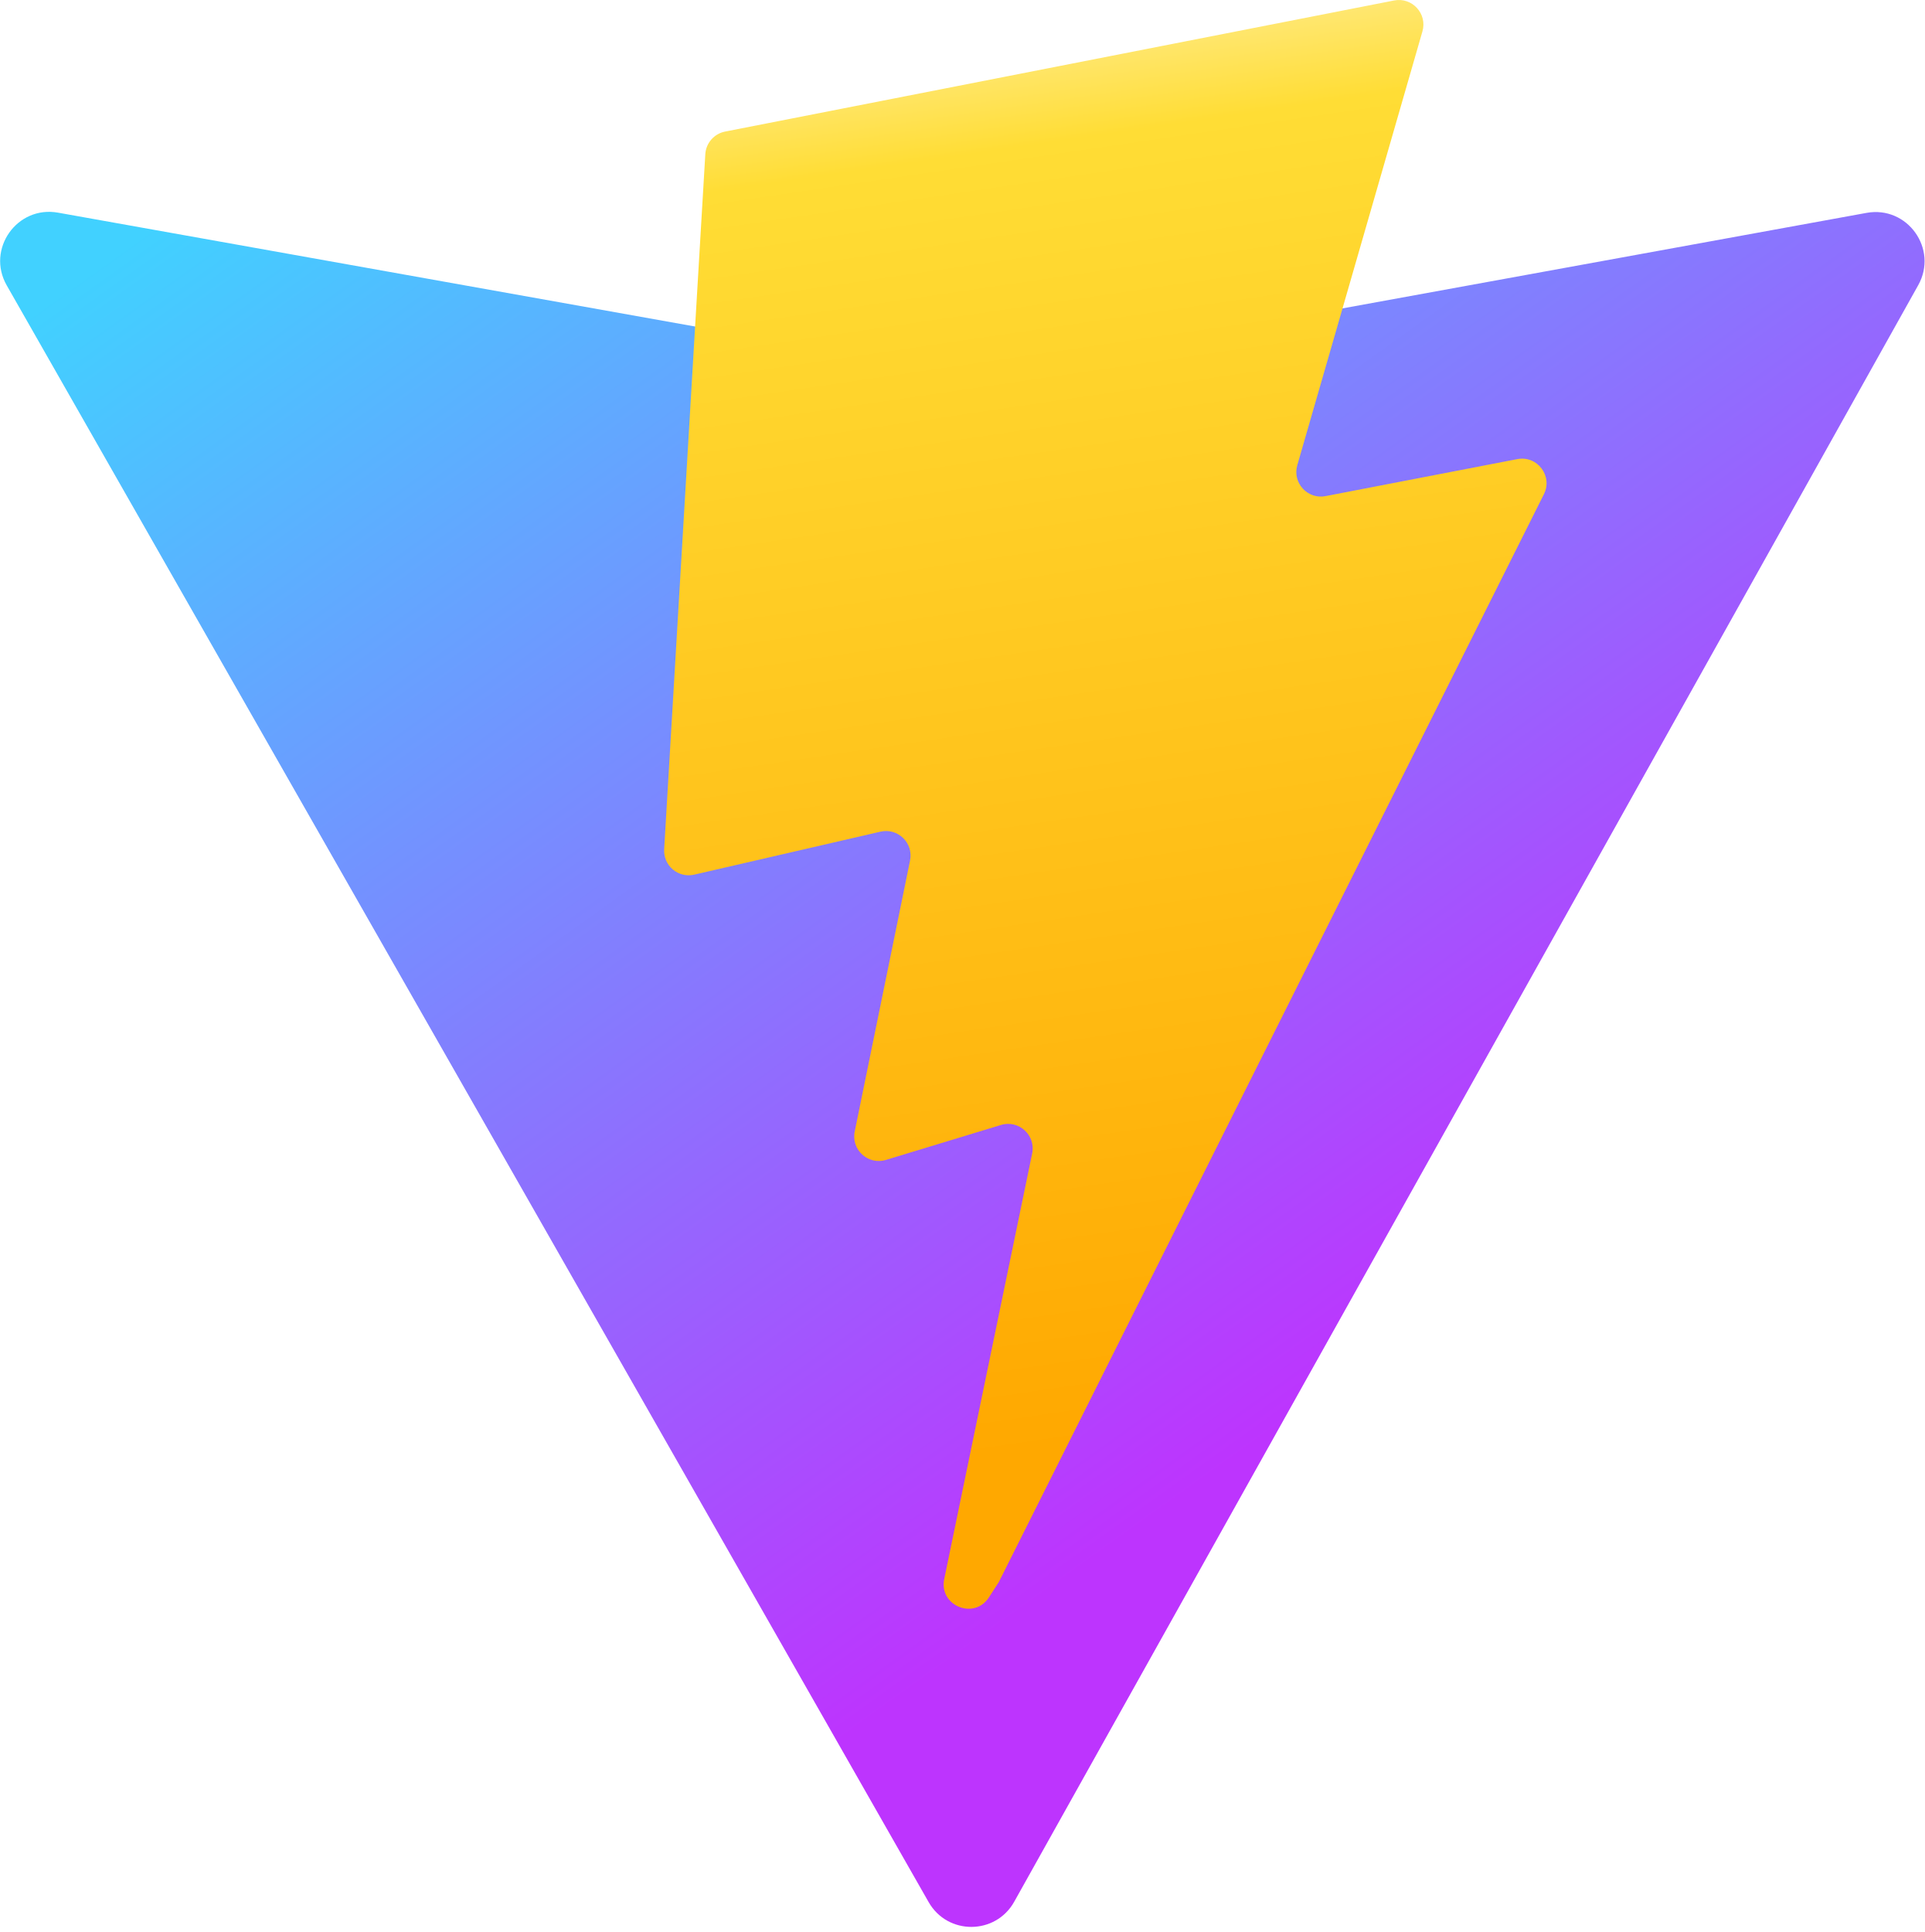
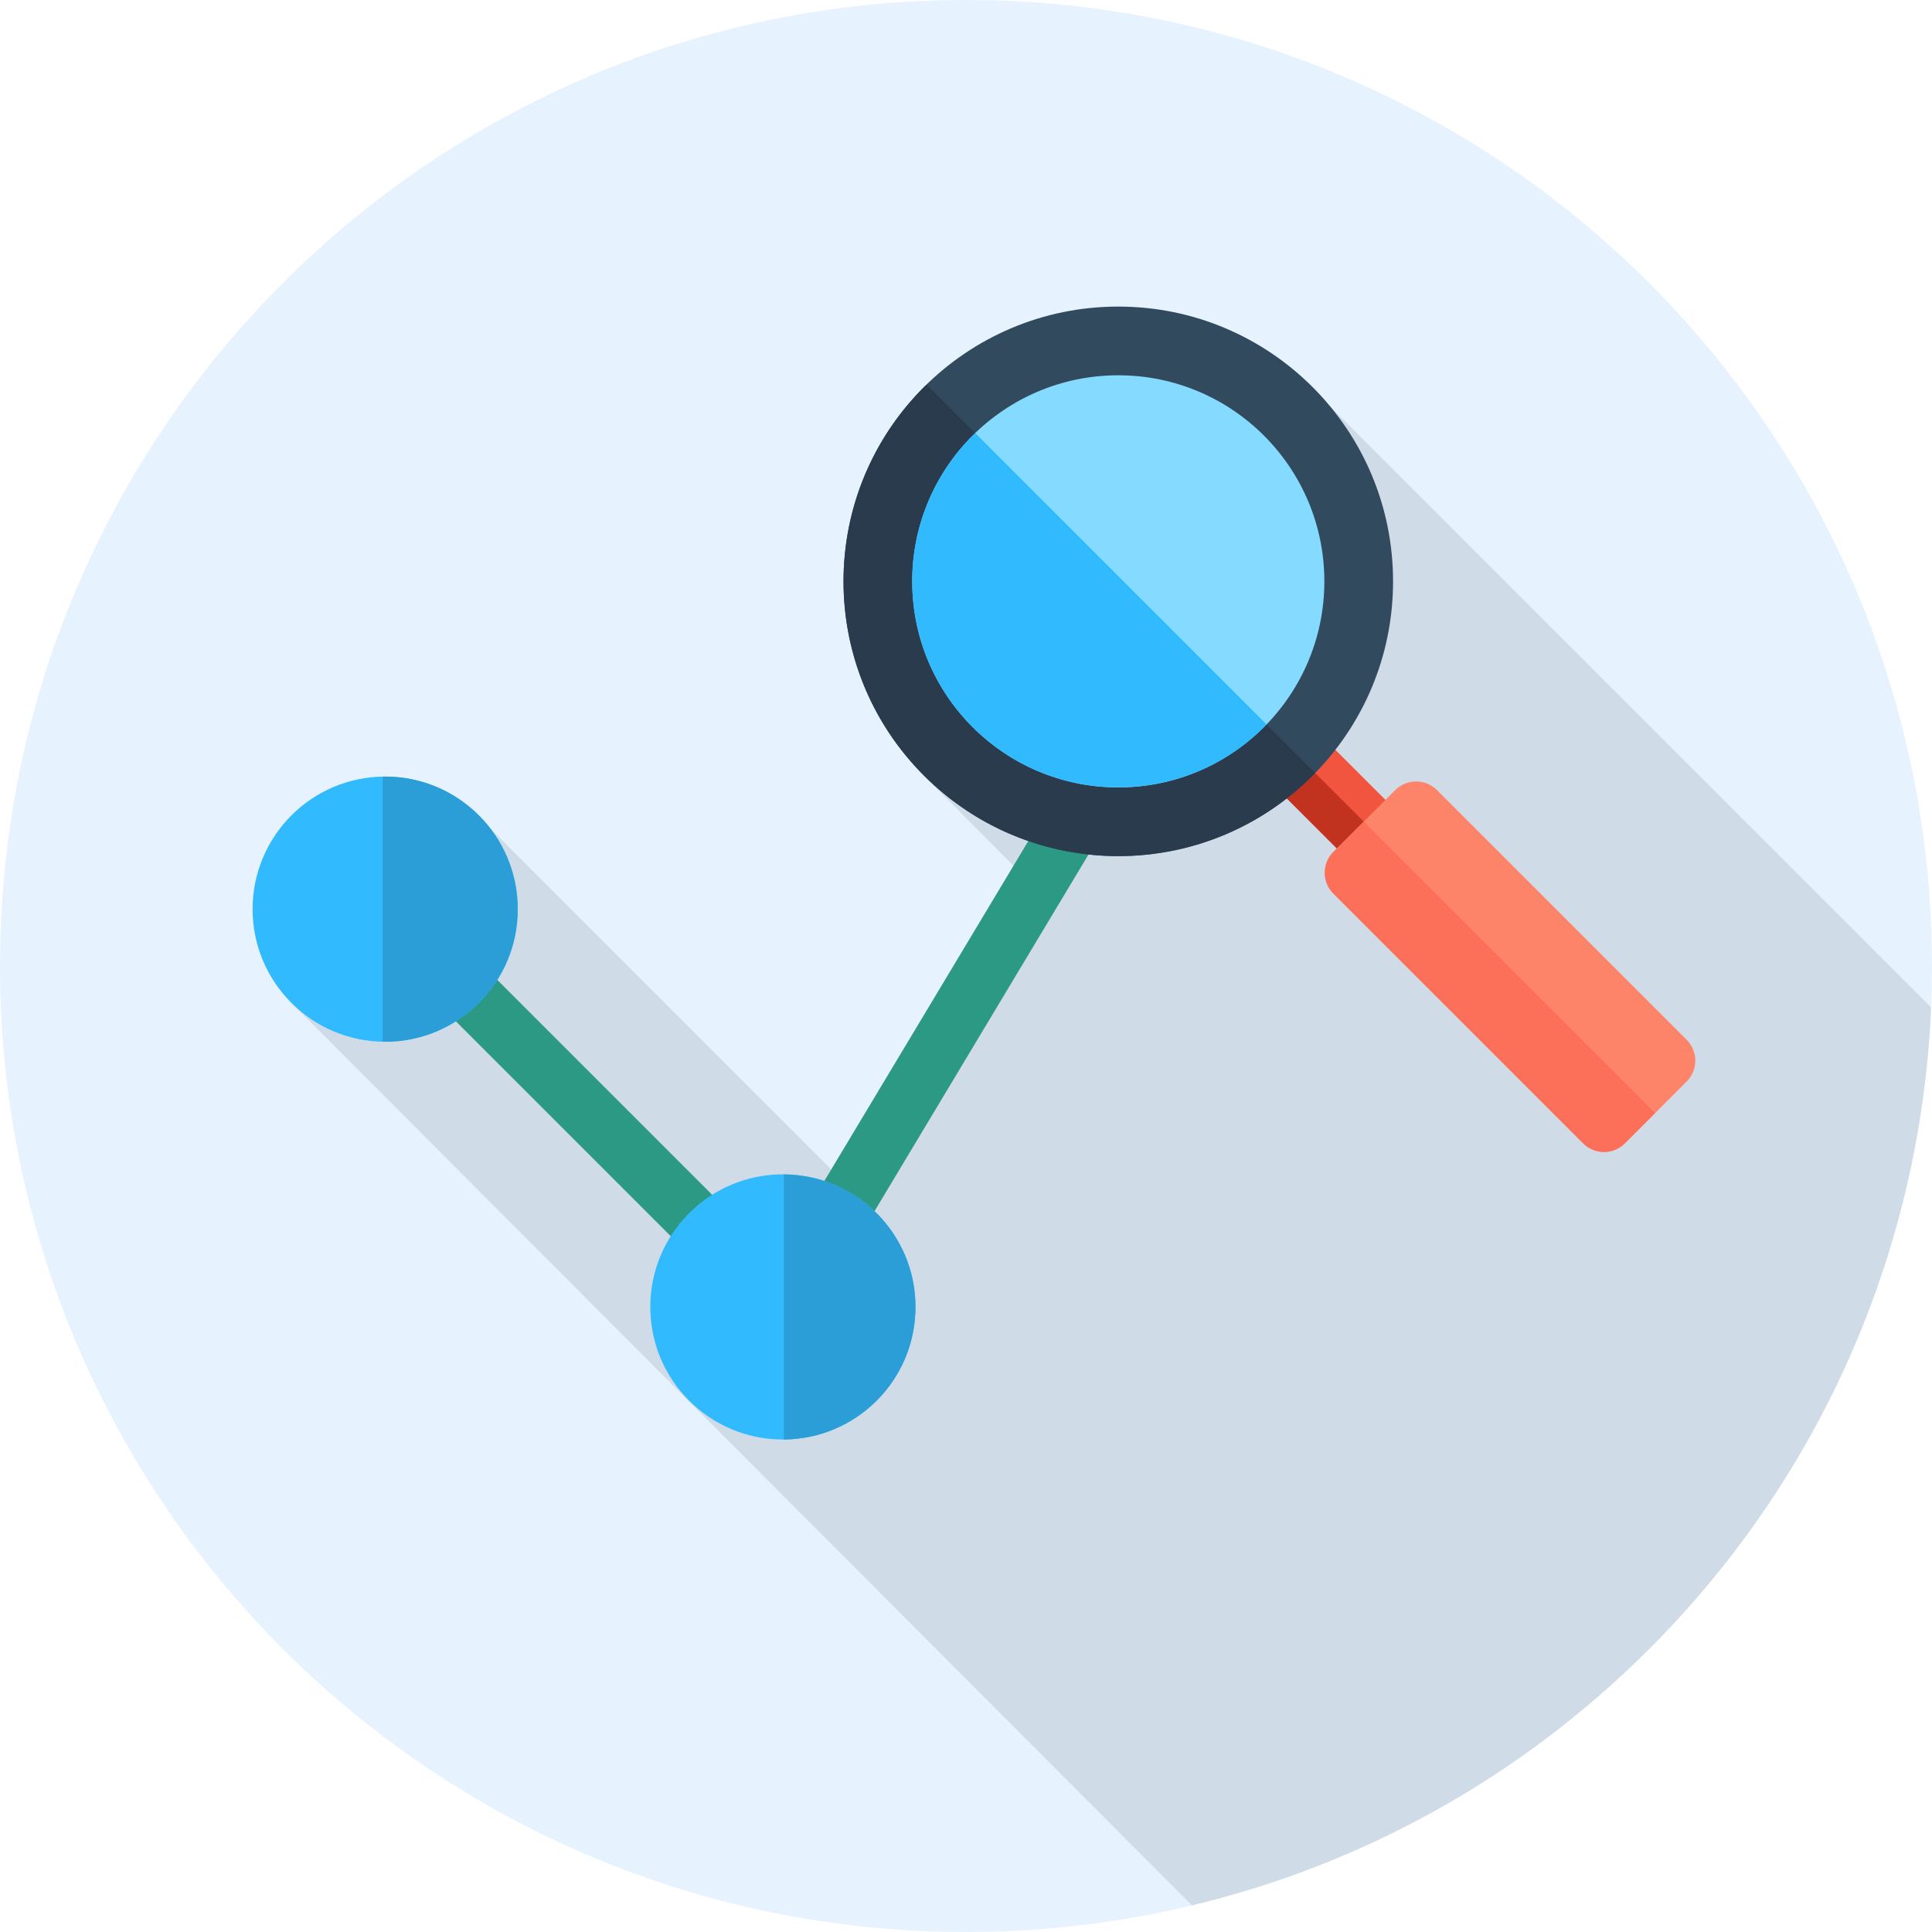
- <svg xmlns="http://www.w3.org/2000/svg" aria-hidden="true" role="img" class="iconify iconify--logos" width="31.88" height="32" preserveAspectRatio="xMidYMid meet" viewBox="0 0 256 257">
-   <defs>
-     <linearGradient id="IconifyId1813088fe1fbc01fb466" x1="-.828%" x2="57.636%" y1="7.652%" y2="78.411%">
-       <stop offset="0%" stop-color="#41D1FF" />
-       <stop offset="100%" stop-color="#BD34FE" />
-     </linearGradient>
-     <linearGradient id="IconifyId1813088fe1fbc01fb467" x1="43.376%" x2="50.316%" y1="2.242%" y2="89.03%">
-       <stop offset="0%" stop-color="#FFEA83" />
-       <stop offset="8.333%" stop-color="#FFDD35" />
-       <stop offset="100%" stop-color="#FFA800" />
-     </linearGradient>
-   </defs>
-   <path fill="url(#IconifyId1813088fe1fbc01fb466)" d="M255.153 37.938L134.897 252.976c-2.483 4.44-8.862 4.466-11.382.048L.875 37.958c-2.746-4.814 1.371-10.646 6.827-9.67l120.385 21.517a6.537 6.537 0 0 0 2.322-.004l117.867-21.483c5.438-.991 9.574 4.796 6.877 9.62Z" />
-   <path fill="url(#IconifyId1813088fe1fbc01fb467)" d="M185.432.063L96.44 17.501a3.268 3.268 0 0 0-2.634 3.014l-5.474 92.456a3.268 3.268 0 0 0 3.997 3.378l24.777-5.718c2.318-.535 4.413 1.507 3.936 3.838l-7.361 36.047c-.495 2.426 1.782 4.5 4.151 3.78l15.304-4.649c2.372-.72 4.652 1.36 4.15 3.788l-11.698 56.621c-.732 3.542 3.979 5.473 5.943 2.437l1.313-2.028l72.516-144.72c1.215-2.423-.88-5.186-3.54-4.672l-25.505 4.922c-2.396.462-4.435-1.77-3.759-4.114l16.646-57.705c.677-2.35-1.37-4.583-3.769-4.113Z" />
+ <svg xmlns="http://www.w3.org/2000/svg" version="1.1" id="Layer_1" viewBox="0 0 512 512" xml:space="preserve">
+   <circle style="fill:#E6F3FF;" cx="256" cy="256" r="256" />
+   <path style="fill:#CFDBE6;" d="M315.871,504.927L76.857,265.416l22.154-14.934l28.272-33.558l97.671,97.671l48.607-80.112  l-28.691-28.941l40.281-36.133l66.239-62.817l160.365,160.365c-2.632,61.816-27.536,122.861-74.735,170.06  C402.373,471.666,360.267,494.294,315.871,504.927z" />
+   <polygon style="fill:#2C9984;" points="209.017,358.864 96.58,246.427 107.551,235.456 205.936,333.841 306.238,166.676   319.54,174.658 " />
+   <circle style="fill:#31BAFD;" cx="207.472" cy="346.35" r="35.137" />
+   <path style="fill:#2B9ED8;" d="M242.614,346.353c0-19.32-15.596-34.987-34.883-35.125v70.249  C227.019,381.34,242.614,365.673,242.614,346.353z" />
+   <circle style="fill:#31BAFD;" cx="102.072" cy="240.933" r="35.137" />
+   <path style="fill:#2B9ED8;" d="M102.066,205.803c-0.217,0-0.426,0.029-0.641,0.033v70.21c0.215,0.003,0.426,0.033,0.641,0.033  c19.406,0,35.137-15.731,35.137-35.137S121.472,205.803,102.066,205.803z" />
+   <rect x="343.036" y="191.628" transform="matrix(-0.7071 0.7071 -0.7071 -0.7071 749.51 109.2078)" style="fill:#F1543F;" width="18.203" height="36.409" />
+   <rect x="344.224" y="194.511" transform="matrix(-0.7071 0.7071 -0.7071 -0.7071 746.629 116.1673)" style="fill:#C1321F;" width="10.062" height="36.409" />
+   <circle style="fill:#324A5E;" cx="296.357" cy="154.065" r="72.818" />
+   <path style="fill:#2B3B4E;" d="M245.567,101.909c-0.231,0.224-0.469,0.434-0.696,0.662c-28.436,28.436-28.436,74.54,0,102.974  c28.436,28.436,74.538,28.436,102.974,0c0.228-0.228,0.438-0.467,0.662-0.696L245.567,101.909z" />
+   <circle style="fill:#84DBFF;" cx="296.357" cy="154.065" r="54.61" />
+   <path style="fill:#31BAFD;" d="M258.439,114.779c-0.231,0.222-0.469,0.434-0.696,0.664c-21.326,21.326-21.326,55.905,0,77.231  s55.905,21.326,77.231,0c0.228-0.228,0.44-0.467,0.662-0.698L258.439,114.779z" />
+   <path style="fill:#FD8469;" d="M446.985,286.611l-16.382,16.382c-3.051,3.051-8.001,3.051-11.052,0l-66.179-66.179  c-3.051-3.051-3.051-8.001,0-11.052l16.382-16.382c3.051-3.051,8.001-3.051,11.052,0l66.179,66.179  C450.036,278.611,450.036,283.56,446.985,286.611z" />
+   <path style="fill:#FC6F58;" d="M361.396,217.736l-8.027,8.027c-3.051,3.053-3.051,8.001,0,11.052l66.179,66.179  c3.051,3.051,8.001,3.051,11.052,0l8.026-8.027L361.396,217.736z" />
</svg>
